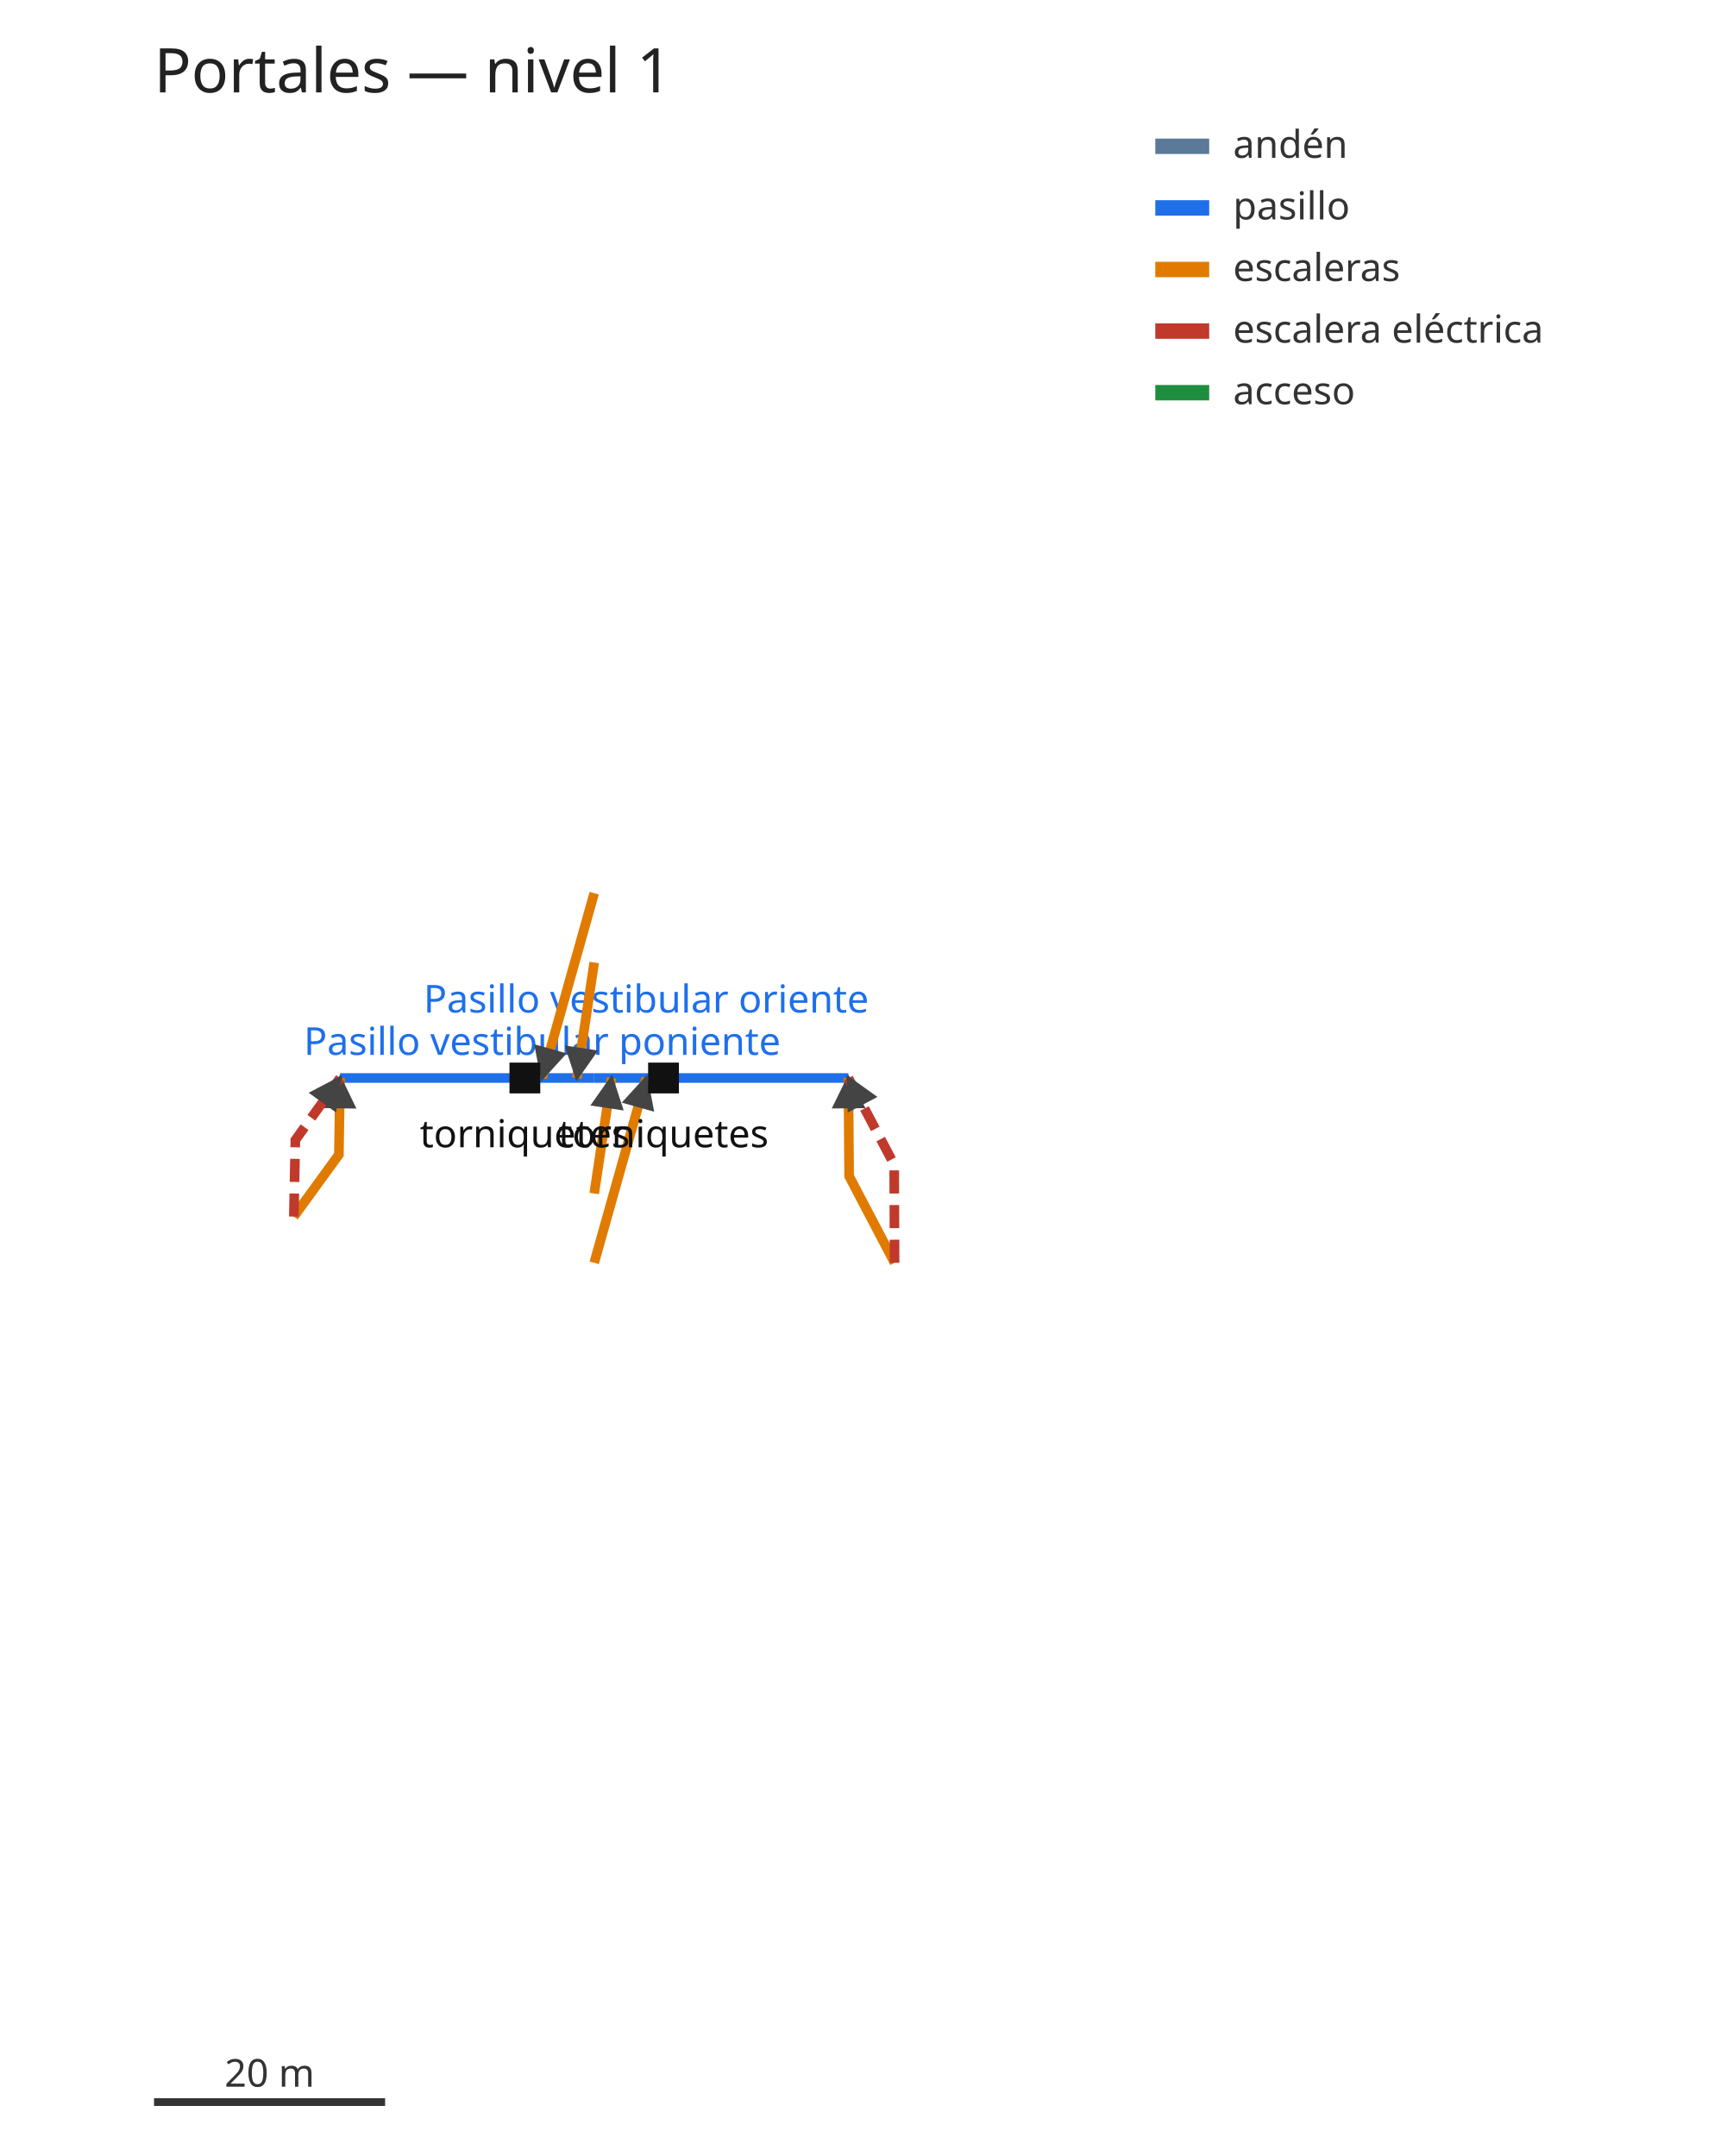
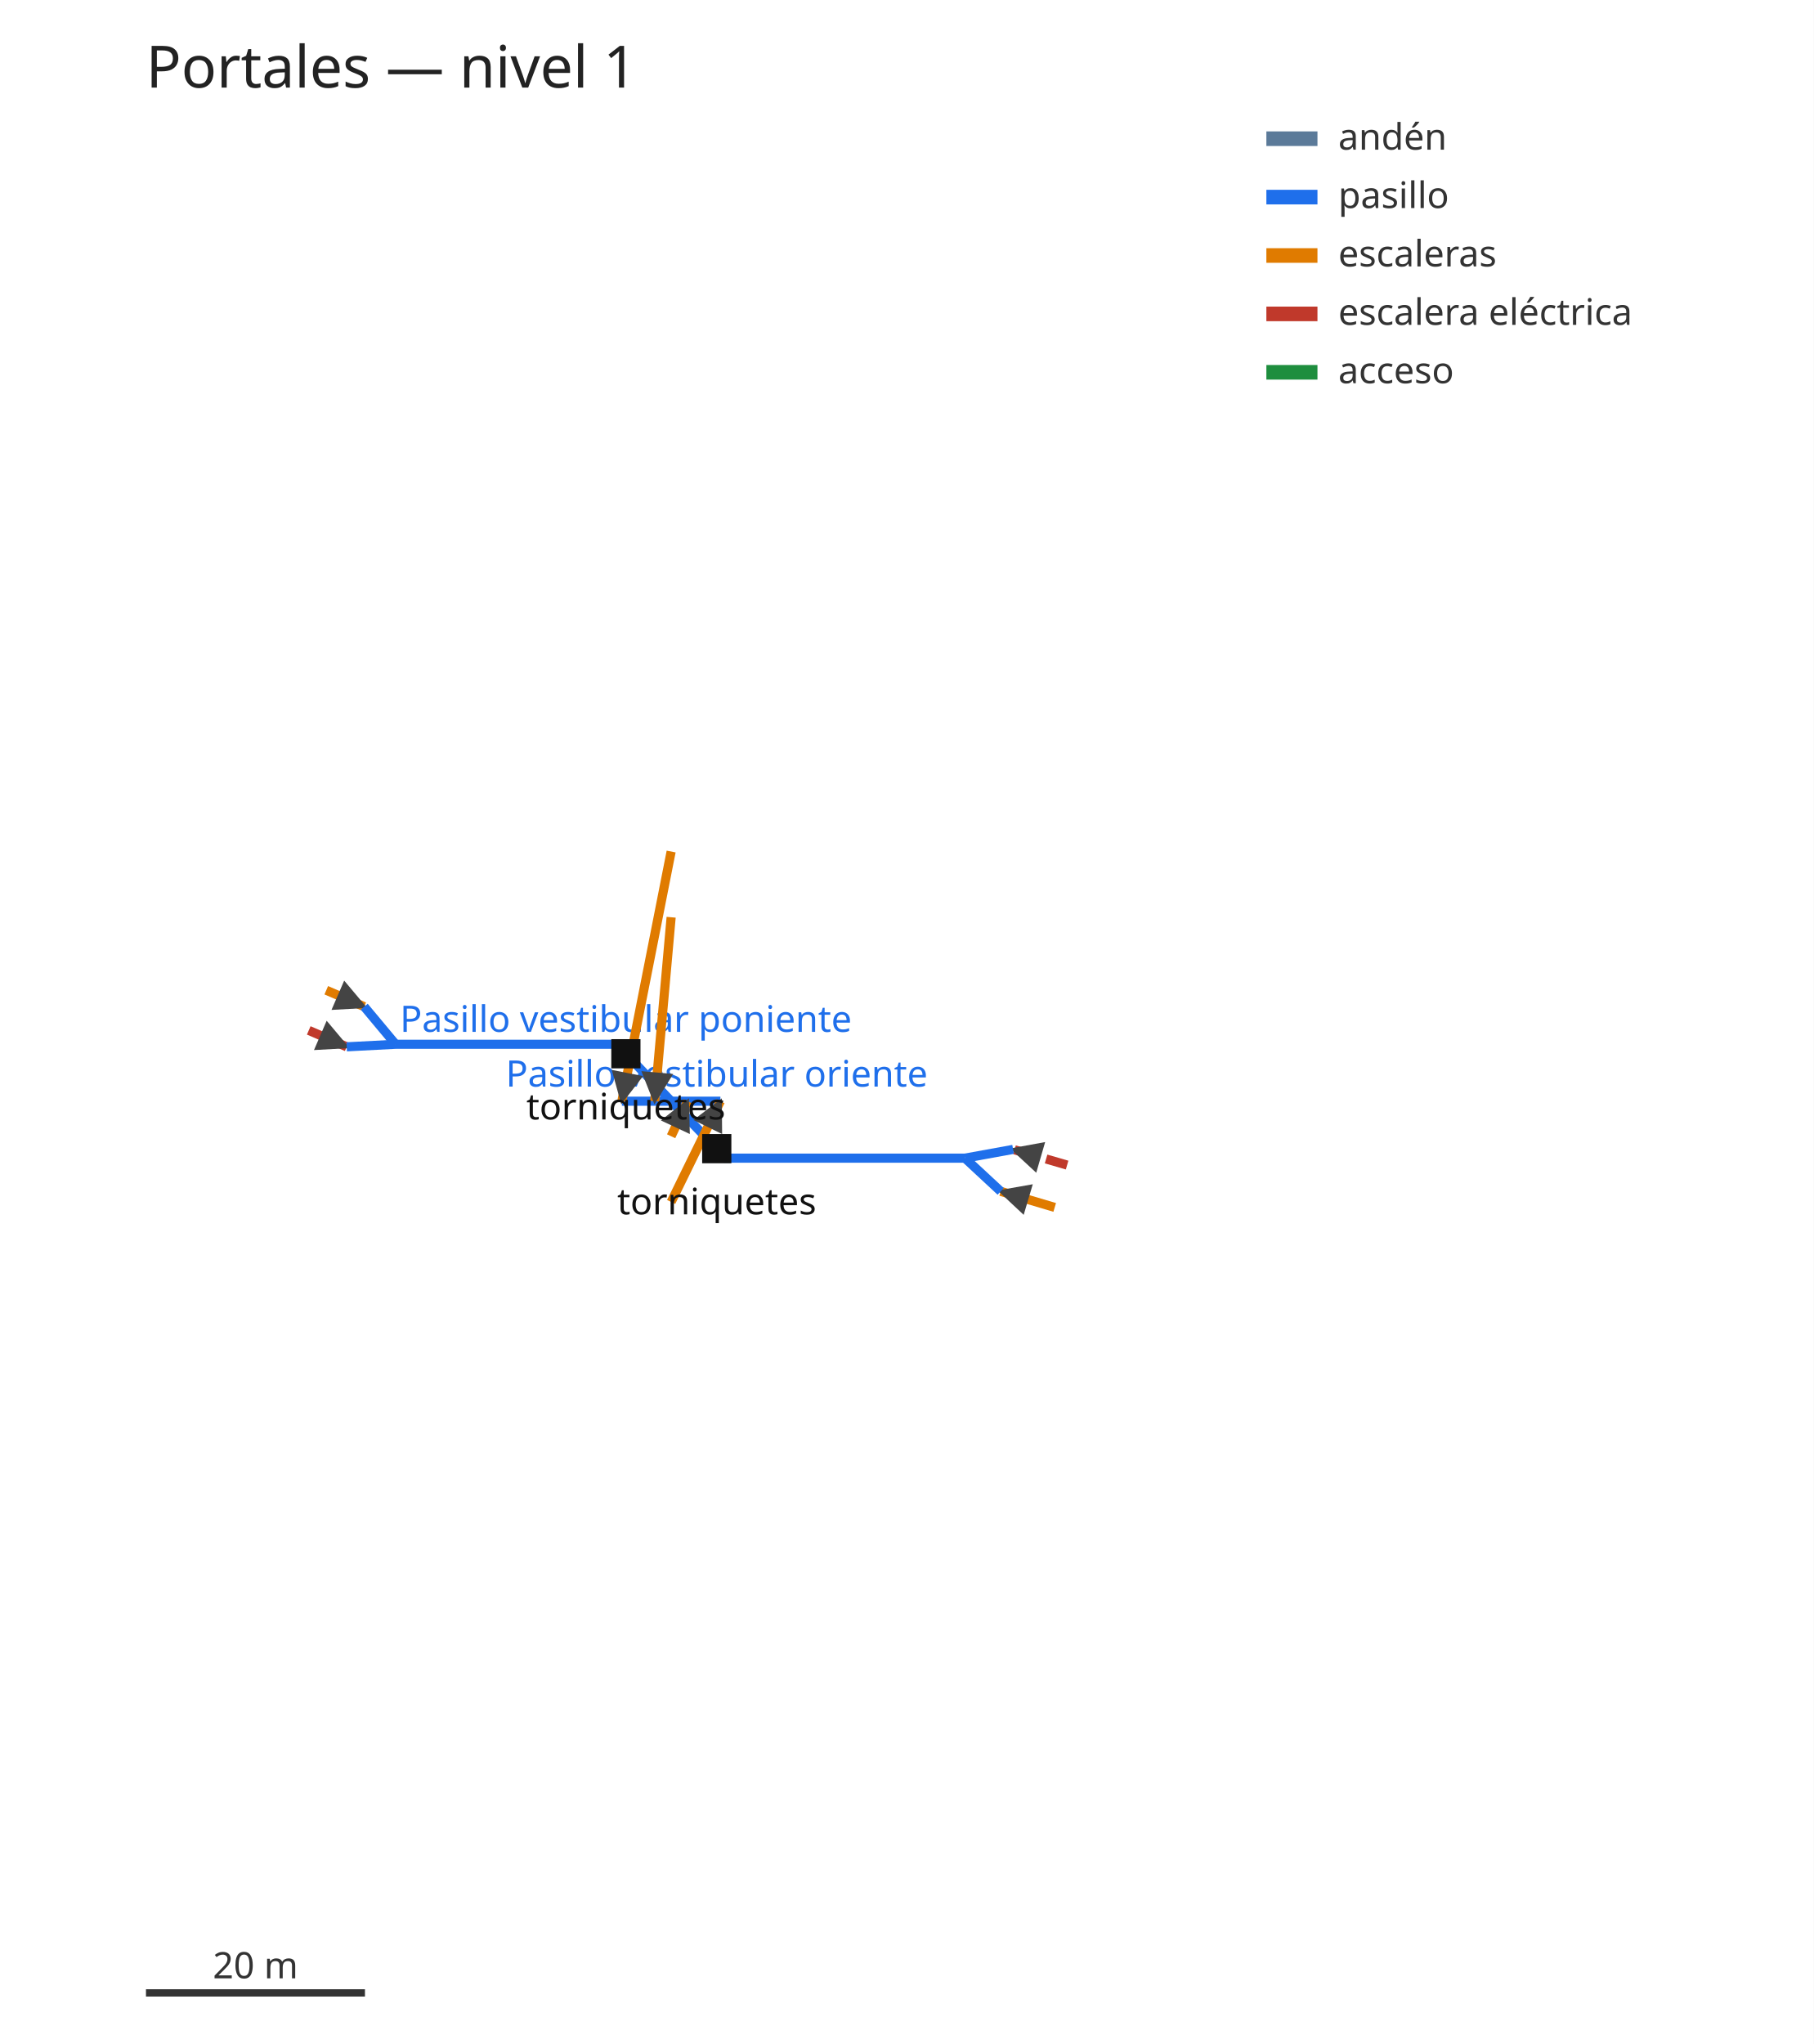
- <svg xmlns="http://www.w3.org/2000/svg" width="450" height="560" viewBox="0 0 450 560">
+ <svg xmlns="http://www.w3.org/2000/svg" width="497" height="560" viewBox="0 0 497 560">
  <rect width="100%" height="100%" fill="#ffffff" />
  <defs>
    <marker id="arrow" viewBox="0 0 10 10" refX="9" refY="5" markerWidth="3.5" markerHeight="3.5" orient="auto">
      <path d="M 0 0 L 10 5 L 0 10 z" fill="#444" />
    </marker>
  </defs>
  <text x="40.0" y="24" font-family="sans-serif" font-size="16" fill="#222">Portales — nivel 1</text>
-   <polyline points="88.3,280.0 136.3,280.0 140.8,280.0 149.8,280.0 154.3,280.0" fill="none" stroke="#1f6feb" stroke-width="2.5" stroke-dasharray="none" />
-   <text x="140.8" y="274.0" font-family="sans-serif" font-size="10" fill="#1f6feb" text-anchor="middle">Pasillo vestibular poniente</text>
-   <polyline points="220.3,280.0 172.3,280.0 167.8,280.0 158.8,280.0 154.3,280.0" fill="none" stroke="#1f6feb" stroke-width="2.5" stroke-dasharray="none" />
-   <text x="167.8" y="263.0" font-family="sans-serif" font-size="10" fill="#1f6feb" text-anchor="middle">Pasillo vestibular oriente</text>
-   <polyline points="154.3,232.0 140.8,280.0" fill="none" stroke="#e07b00" stroke-width="2.5" stroke-dasharray="none" marker-end="url(#arrow)" />
-   <polyline points="154.3,250.0 149.8,280.0" fill="none" stroke="#e07b00" stroke-width="2.5" stroke-dasharray="none" marker-end="url(#arrow)" />
-   <polyline points="154.3,310.0 158.8,280.0" fill="none" stroke="#e07b00" stroke-width="2.5" stroke-dasharray="none" marker-end="url(#arrow)" />
-   <polyline points="154.3,328.0 167.8,280.0" fill="none" stroke="#e07b00" stroke-width="2.5" stroke-dasharray="none" marker-end="url(#arrow)" />
-   <polyline points="232.3,328.0 220.5,305.5 220.3,280.0" fill="none" stroke="#e07b00" stroke-width="2.5" stroke-dasharray="none" marker-end="url(#arrow)" />
-   <polyline points="76.3,316.0 88.0,299.9 88.3,280.0" fill="none" stroke="#e07b00" stroke-width="2.5" stroke-dasharray="none" marker-end="url(#arrow)" />
-   <polyline points="76.3,316.0 76.7,296.1 88.3,280.0" fill="none" stroke="#c0392b" stroke-width="2.5" stroke-dasharray="6,3" marker-end="url(#arrow)" />
-   <polyline points="232.3,328.0 232.2,302.5 220.3,280.0" fill="none" stroke="#c0392b" stroke-width="2.5" stroke-dasharray="6,3" marker-end="url(#arrow)" />
-   <rect x="132.3" y="276.0" width="8" height="8" fill="#111111" />
-   <text x="136.3" y="298.0" font-family="sans-serif" font-size="10" fill="#111111" text-anchor="middle">torniquetes</text>
-   <rect x="168.3" y="276.0" width="8" height="8" fill="#111111" />
-   <text x="172.3" y="298.0" font-family="sans-serif" font-size="10" fill="#111111" text-anchor="middle">torniquetes</text>
-   <rect x="300" y="36" width="14" height="4" fill="#5b7a99" />
-   <text x="320.2" y="41.0" font-family="sans-serif" font-size="10" fill="#333" text-anchor="start">andén</text>
-   <rect x="300" y="52" width="14" height="4" fill="#1f6feb" />
-   <text x="320.2" y="57.0" font-family="sans-serif" font-size="10" fill="#333" text-anchor="start">pasillo</text>
-   <rect x="300" y="68" width="14" height="4" fill="#e07b00" />
-   <text x="320.2" y="73.0" font-family="sans-serif" font-size="10" fill="#333" text-anchor="start">escaleras</text>
-   <rect x="300" y="84" width="14" height="4" fill="#c0392b" />
-   <text x="320.2" y="89.0" font-family="sans-serif" font-size="10" fill="#333" text-anchor="start">escalera eléctrica</text>
-   <rect x="300" y="100" width="14" height="4" fill="#1e8e3e" />
-   <text x="320.2" y="105.0" font-family="sans-serif" font-size="10" fill="#333" text-anchor="start">acceso</text>
+   <polyline points="170.4,301.7 179.4,301.7 183.9,301.7 188.4,301.7 197.4,301.7" fill="none" stroke="#1f6feb" stroke-width="2.5" stroke-dasharray="none" />
+   <polyline points="108.4,286.1 168.9,286.1 171.5,288.7 183.9,301.7" fill="none" stroke="#1f6feb" stroke-width="2.5" stroke-dasharray="none" />
+   <text x="171.5" y="282.7" font-family="sans-serif" font-size="10" fill="#1f6feb" text-anchor="middle">Pasillo vestibular poniente</text>
+   <polyline points="264.4,317.3 198.9,317.3 196.4,314.7 183.9,301.7" fill="none" stroke="#1f6feb" stroke-width="2.5" stroke-dasharray="none" />
+   <text x="196.4" y="297.7" font-family="sans-serif" font-size="10" fill="#1f6feb" text-anchor="middle">Pasillo vestibular oriente</text>
+   <polyline points="183.9,233.3 170.4,301.7" fill="none" stroke="#e07b00" stroke-width="2.5" stroke-dasharray="none" marker-end="url(#arrow)" />
+   <polyline points="183.9,251.3 179.4,301.7" fill="none" stroke="#e07b00" stroke-width="2.5" stroke-dasharray="none" marker-end="url(#arrow)" />
+   <polyline points="183.9,311.3 188.4,301.7" fill="none" stroke="#e07b00" stroke-width="2.5" stroke-dasharray="none" marker-end="url(#arrow)" />
+   <polyline points="183.9,329.3 197.4,301.7" fill="none" stroke="#e07b00" stroke-width="2.5" stroke-dasharray="none" marker-end="url(#arrow)" />
+   <polyline points="289.0,330.8 274.2,326.4" fill="none" stroke="#e07b00" stroke-width="2.5" stroke-dasharray="none" marker-end="url(#arrow)" />
+   <polyline points="264.4,317.3 274.2,326.4" fill="none" stroke="#1f6feb" stroke-width="2.5" stroke-dasharray="none" />
+   <polyline points="89.4,271.3 99.8,275.8" fill="none" stroke="#e07b00" stroke-width="2.5" stroke-dasharray="none" marker-end="url(#arrow)" />
+   <polyline points="108.4,286.1 99.8,275.8" fill="none" stroke="#1f6feb" stroke-width="2.5" stroke-dasharray="none" />
+   <polyline points="84.6,282.3 95.0,286.8" fill="none" stroke="#c0392b" stroke-width="2.5" stroke-dasharray="6,3" marker-end="url(#arrow)" />
+   <polyline points="108.4,286.1 95.0,286.8" fill="none" stroke="#1f6feb" stroke-width="2.5" stroke-dasharray="none" />
+   <polyline points="292.4,319.2 277.6,314.9" fill="none" stroke="#c0392b" stroke-width="2.5" stroke-dasharray="6,3" marker-end="url(#arrow)" />
+   <polyline points="264.4,317.3 277.6,314.9" fill="none" stroke="#1f6feb" stroke-width="2.5" stroke-dasharray="none" />
+   <rect x="167.5" y="284.7" width="8" height="8" fill="#111111" />
+   <text x="171.5" y="306.7" font-family="sans-serif" font-size="10" fill="#111111" text-anchor="middle">torniquetes</text>
+   <rect x="192.4" y="310.7" width="8" height="8" fill="#111111" />
+   <text x="196.4" y="332.7" font-family="sans-serif" font-size="10" fill="#111111" text-anchor="middle">torniquetes</text>
+   <rect x="347" y="36" width="14" height="4" fill="#5b7a99" />
+   <text x="366.7" y="41.0" font-family="sans-serif" font-size="10" fill="#333" text-anchor="start">andén</text>
+   <rect x="347" y="52" width="14" height="4" fill="#1f6feb" />
+   <text x="366.7" y="57.0" font-family="sans-serif" font-size="10" fill="#333" text-anchor="start">pasillo</text>
+   <rect x="347" y="68" width="14" height="4" fill="#e07b00" />
+   <text x="366.7" y="73.0" font-family="sans-serif" font-size="10" fill="#333" text-anchor="start">escaleras</text>
+   <rect x="347" y="84" width="14" height="4" fill="#c0392b" />
+   <text x="366.7" y="89.0" font-family="sans-serif" font-size="10" fill="#333" text-anchor="start">escalera eléctrica</text>
+   <rect x="347" y="100" width="14" height="4" fill="#1e8e3e" />
+   <text x="366.7" y="105.0" font-family="sans-serif" font-size="10" fill="#333" text-anchor="start">acceso</text>
  <line x1="40.0" y1="546.0" x2="100.0" y2="546.0" stroke="#333" stroke-width="2" />
  <text x="70.0" y="542.0" font-family="sans-serif" font-size="10" fill="#333" text-anchor="middle">20 m</text>
</svg>
